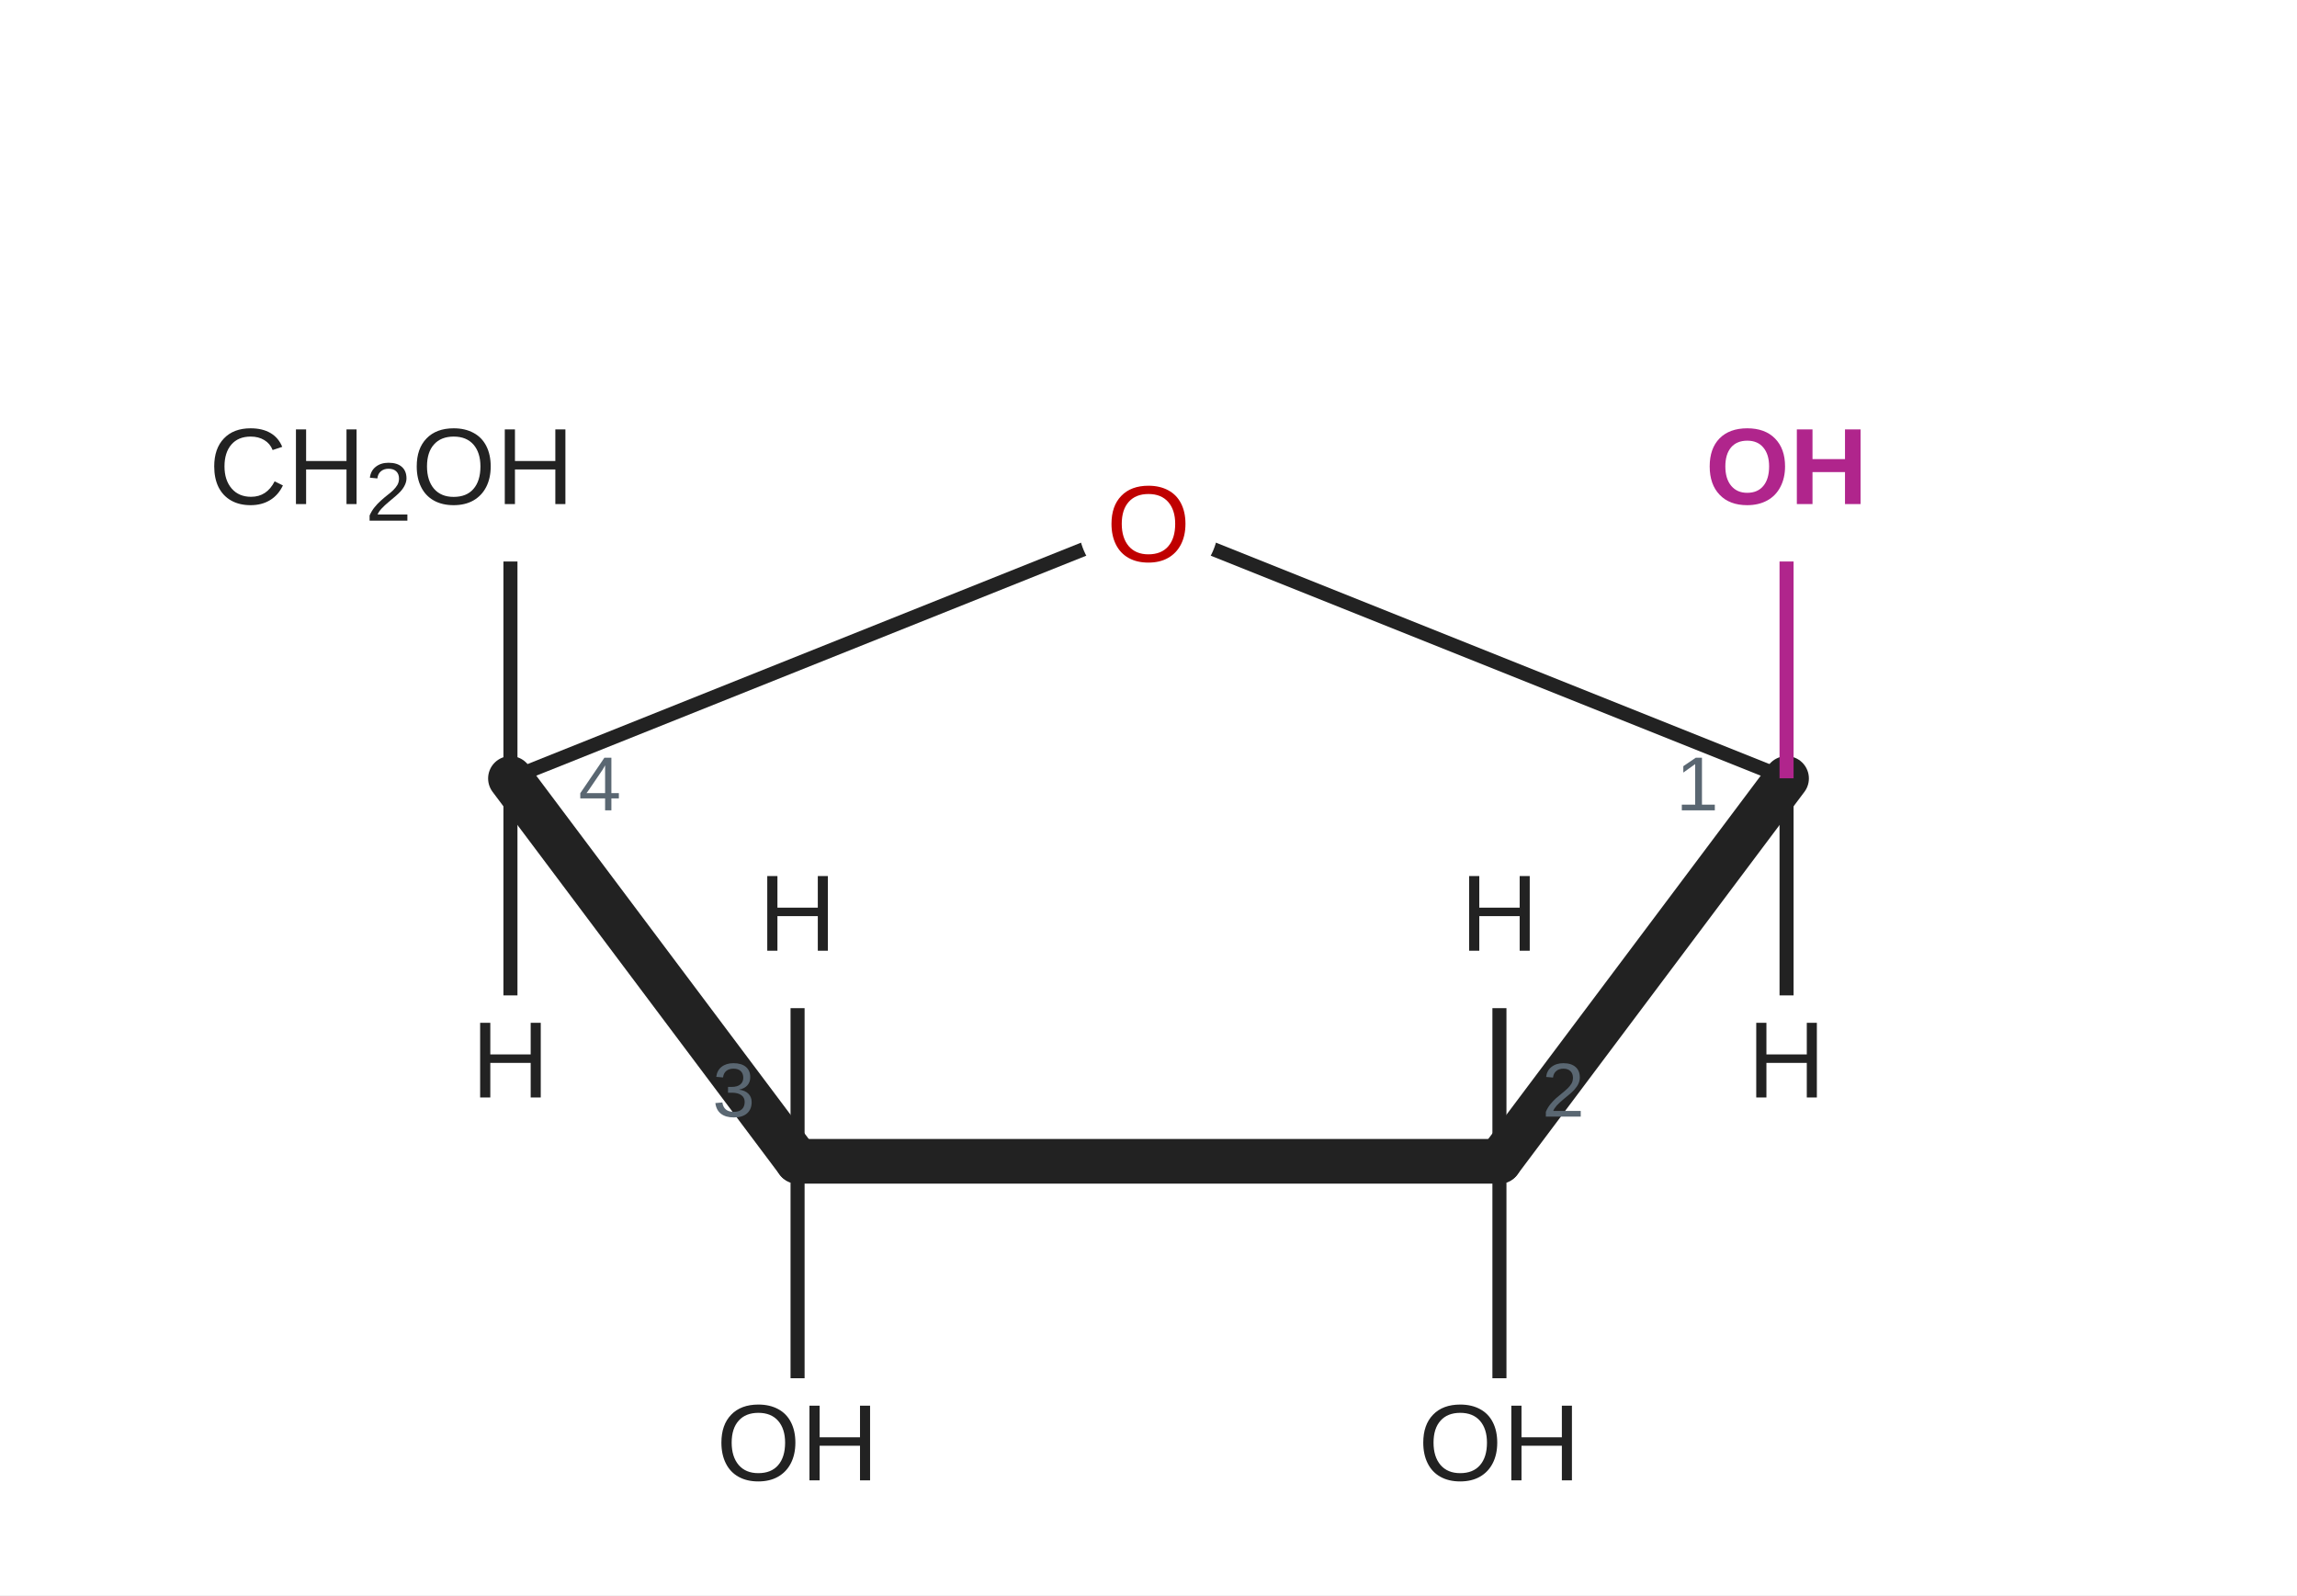
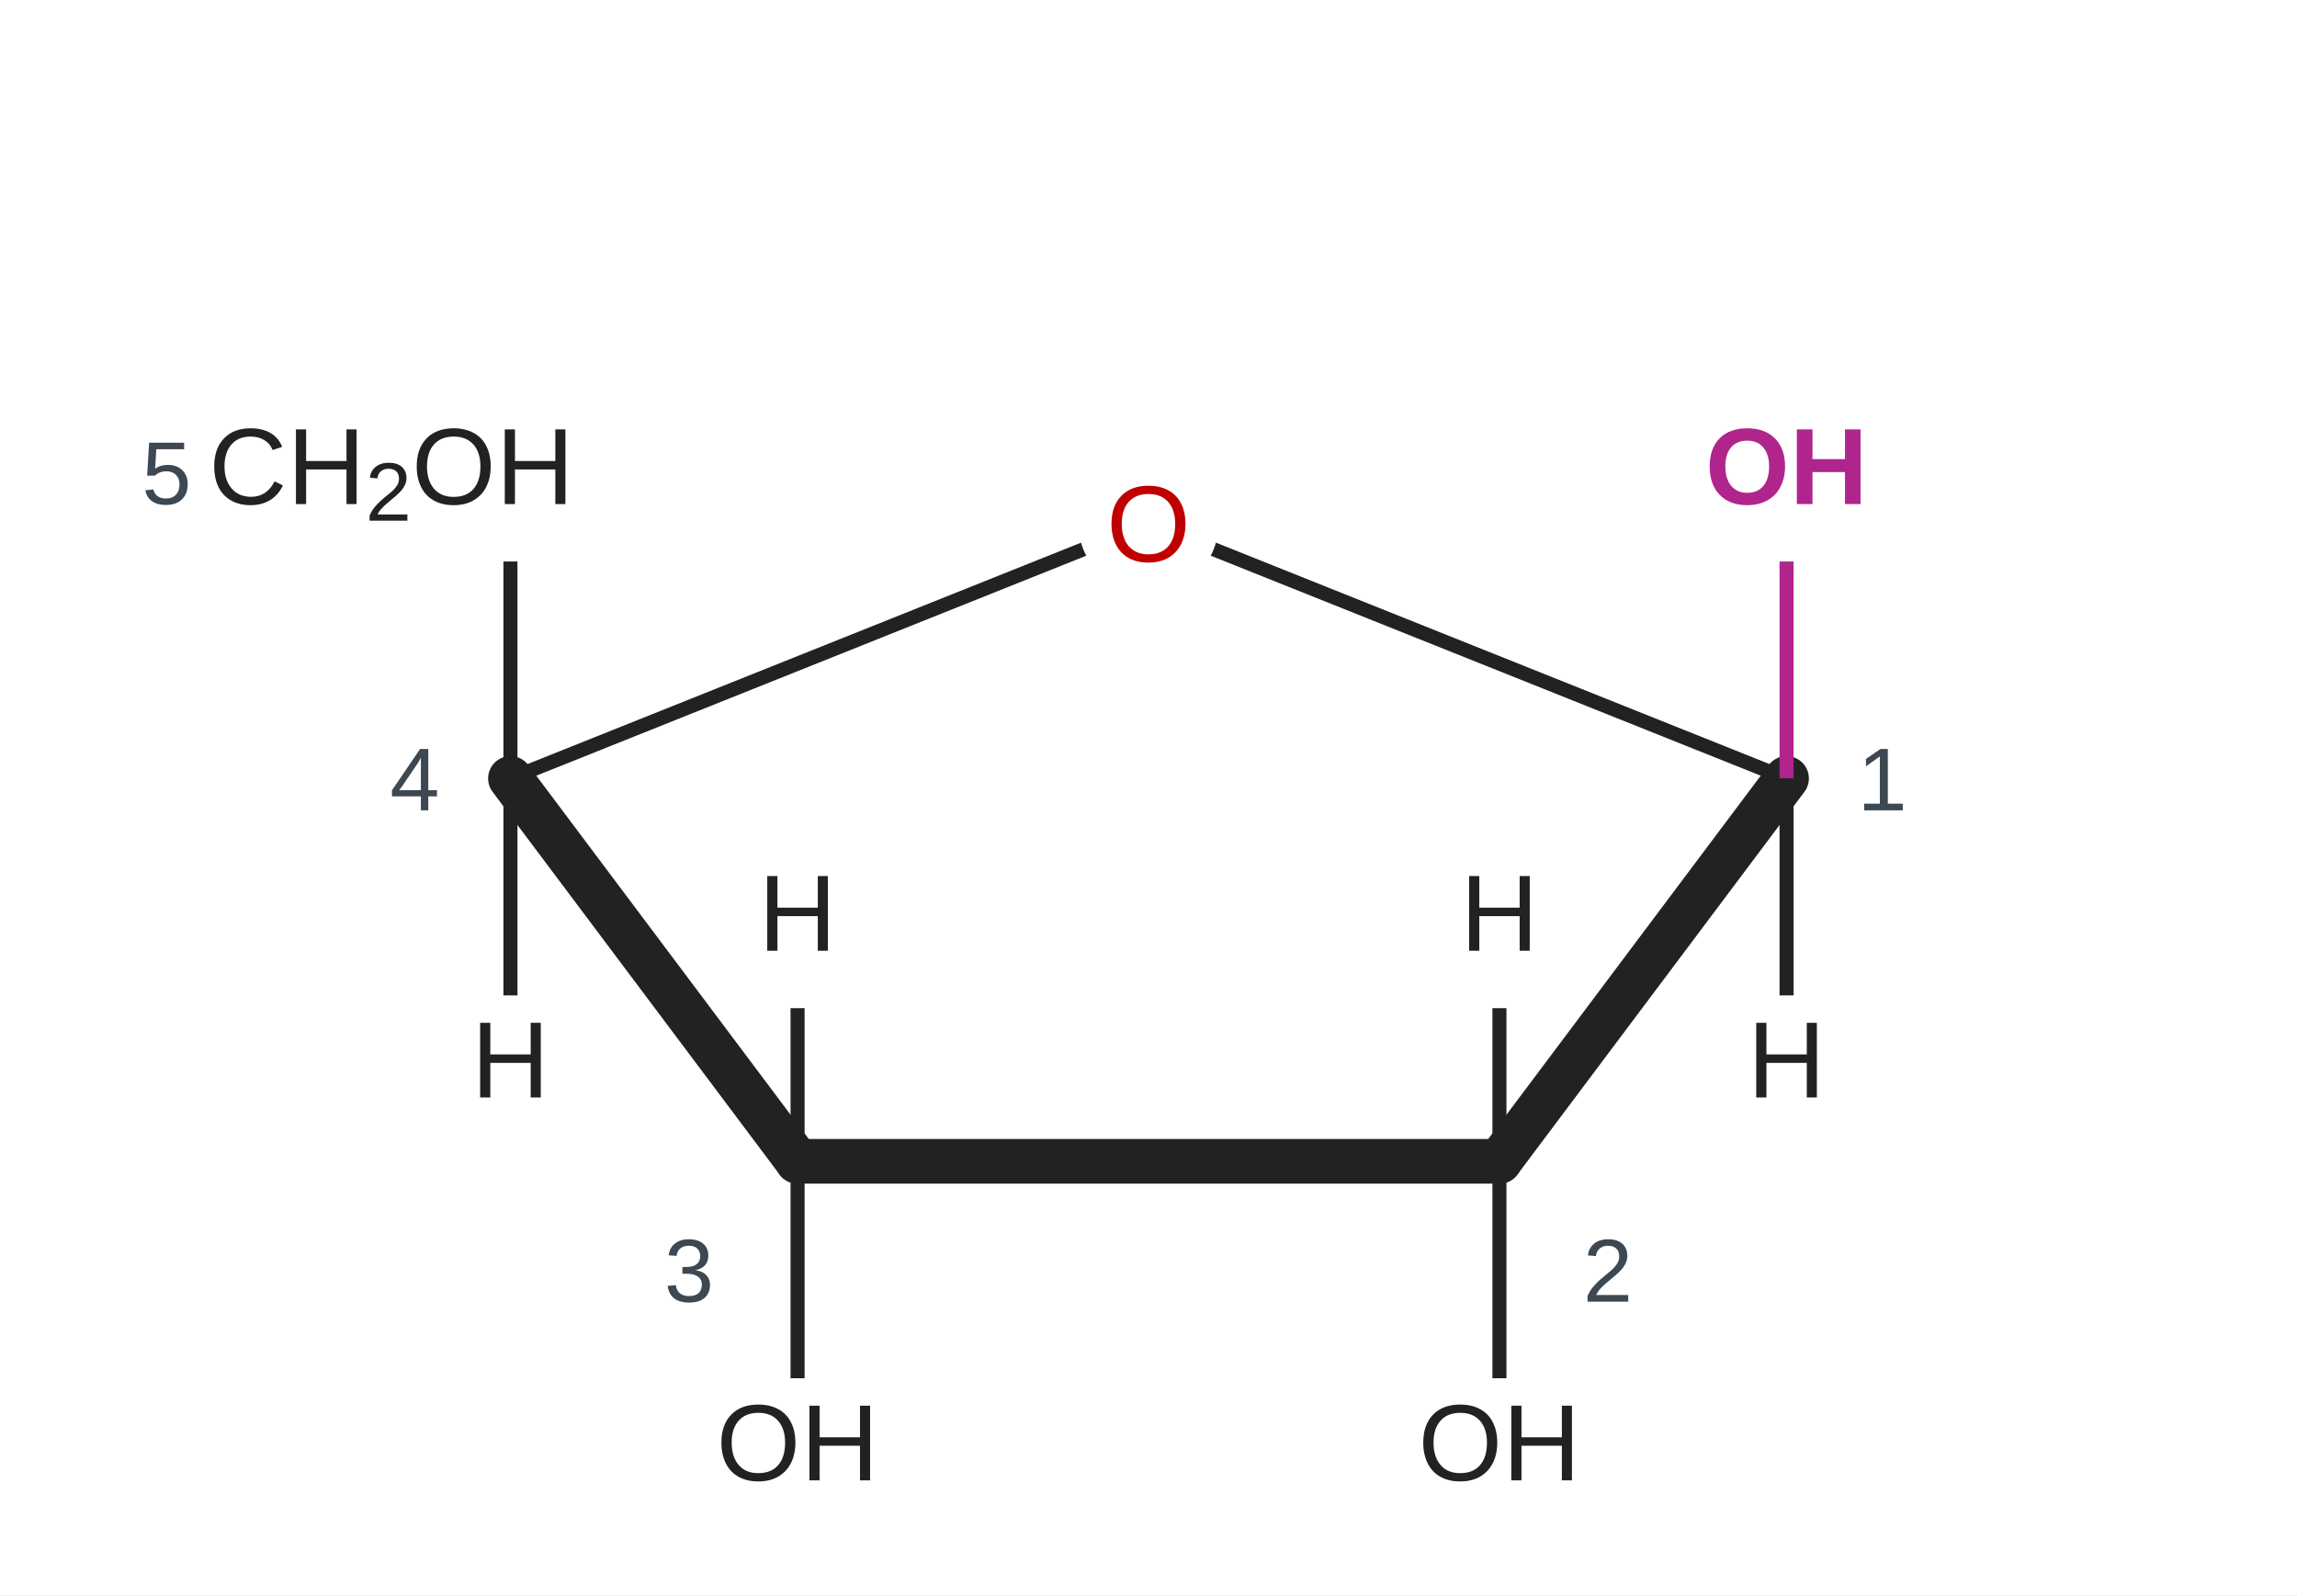
<svg xmlns="http://www.w3.org/2000/svg" viewBox="0 0 360 250" width="360" height="250" font-family="Tahoma, Arial, sans-serif" role="img" aria-label="beta-D-ribofuranosa (proyección de Haworth)">
  <rect width="100%" height="100%" fill="#ffffff" />
  <line x1="80" y1="122" x2="180" y2="82" stroke="#222" stroke-width="2.2" stroke-linecap="round" />
  <line x1="180" y1="82" x2="280" y2="122" stroke="#222" stroke-width="2.2" stroke-linecap="round" />
  <line x1="280" y1="122" x2="235" y2="182" stroke="#222" stroke-width="7" stroke-linecap="round" />
  <line x1="235" y1="182" x2="125" y2="182" stroke="#222" stroke-width="7" stroke-linecap="round" />
  <line x1="125" y1="182" x2="80" y2="122" stroke="#222" stroke-width="7" stroke-linecap="round" />
  <line x1="280" y1="122" x2="280" y2="88" stroke="#b0258c" stroke-width="2.2" />
  <text x="280" y="79" font-size="17" text-anchor="middle" fill="#b0258c" font-weight="bold">OH</text>
  <line x1="280" y1="122" x2="280" y2="156" stroke="#222" stroke-width="2.2" />
  <text x="280" y="172" font-size="17" text-anchor="middle" fill="#222" font-weight="normal">H</text>
  <line x1="235" y1="182" x2="235" y2="158" stroke="#222" stroke-width="2.2" />
  <text x="235" y="149" font-size="17" text-anchor="middle" fill="#222" font-weight="normal">H</text>
  <line x1="235" y1="182" x2="235" y2="216" stroke="#222" stroke-width="2.2" />
  <text x="235" y="232" font-size="17" text-anchor="middle" fill="#222" font-weight="normal">OH</text>
  <line x1="125" y1="182" x2="125" y2="158" stroke="#222" stroke-width="2.2" />
  <text x="125" y="149" font-size="17" text-anchor="middle" fill="#222" font-weight="normal">H</text>
  <line x1="125" y1="182" x2="125" y2="216" stroke="#222" stroke-width="2.2" />
  <text x="125" y="232" font-size="17" text-anchor="middle" fill="#222" font-weight="normal">OH</text>
  <line x1="80" y1="122" x2="80" y2="88" stroke="#222" stroke-width="2.2" />
  <text x="90" y="79" font-size="17" text-anchor="end" fill="#222" font-weight="normal">CH<tspan baseline-shift="sub" font-size="13">2</tspan>OH</text>
  <line x1="80" y1="122" x2="80" y2="156" stroke="#222" stroke-width="2.2" />
  <text x="80" y="172" font-size="17" text-anchor="middle" fill="#222" font-weight="normal">H</text>
  <circle cx="180" cy="82" r="11" fill="#fff" />
  <text x="180" y="88" font-size="17" text-anchor="middle" fill="#c00000">O</text>
-   <text x="266" y="127" font-size="12" text-anchor="middle" fill="#5a6772">1</text>
-   <text x="245" y="175" font-size="12" text-anchor="middle" fill="#5a6772">2</text>
-   <text x="115" y="175" font-size="12" text-anchor="middle" fill="#5a6772">3</text>
-   <text x="94" y="127" font-size="12" text-anchor="middle" fill="#5a6772">4</text>
+   <text x="295" y="127" font-size="14" text-anchor="middle" fill="#3d4852" stroke="#fff" stroke-width="3" paint-order="stroke">1</text>
+   <text x="252" y="204" font-size="14" text-anchor="middle" fill="#3d4852" stroke="#fff" stroke-width="3" paint-order="stroke">2</text>
+   <text x="108" y="204" font-size="14" text-anchor="middle" fill="#3d4852" stroke="#fff" stroke-width="3" paint-order="stroke">3</text>
+   <text x="65" y="127" font-size="14" text-anchor="middle" fill="#3d4852" stroke="#fff" stroke-width="3" paint-order="stroke">4</text>
+   <text x="30" y="79" font-size="14" text-anchor="end" fill="#3d4852" stroke="#fff" stroke-width="3" paint-order="stroke">5</text>
</svg>
